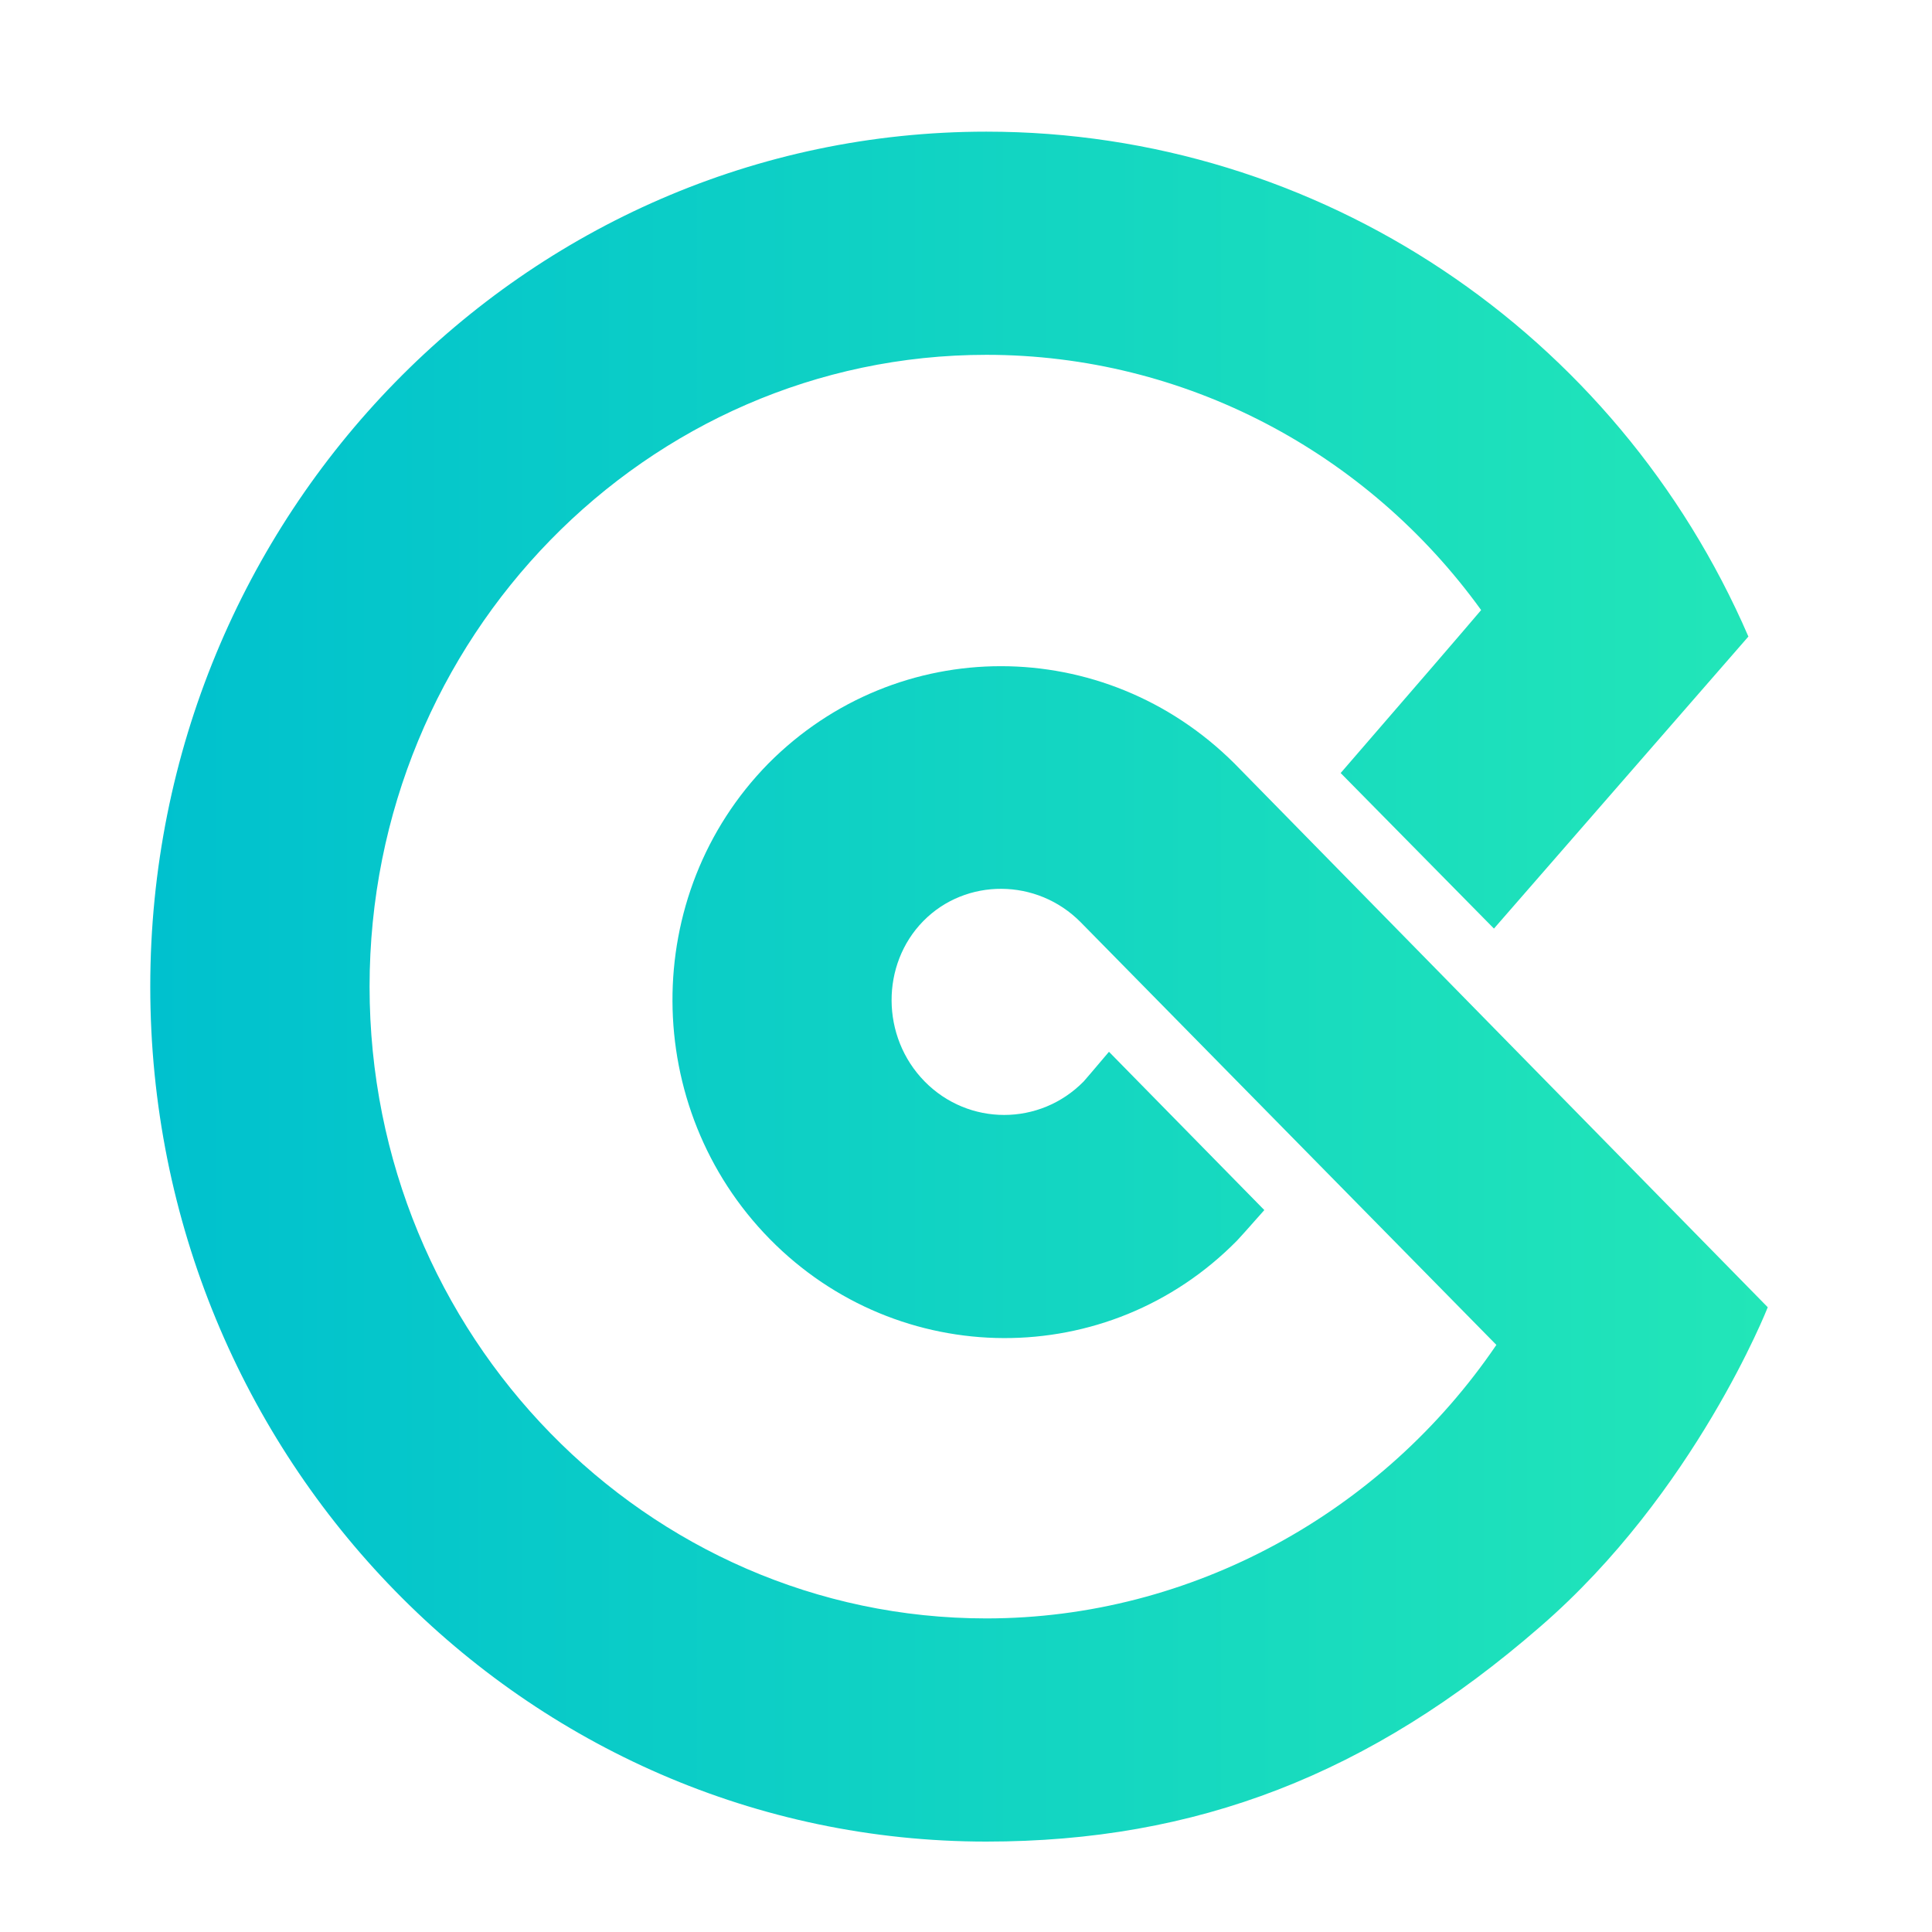
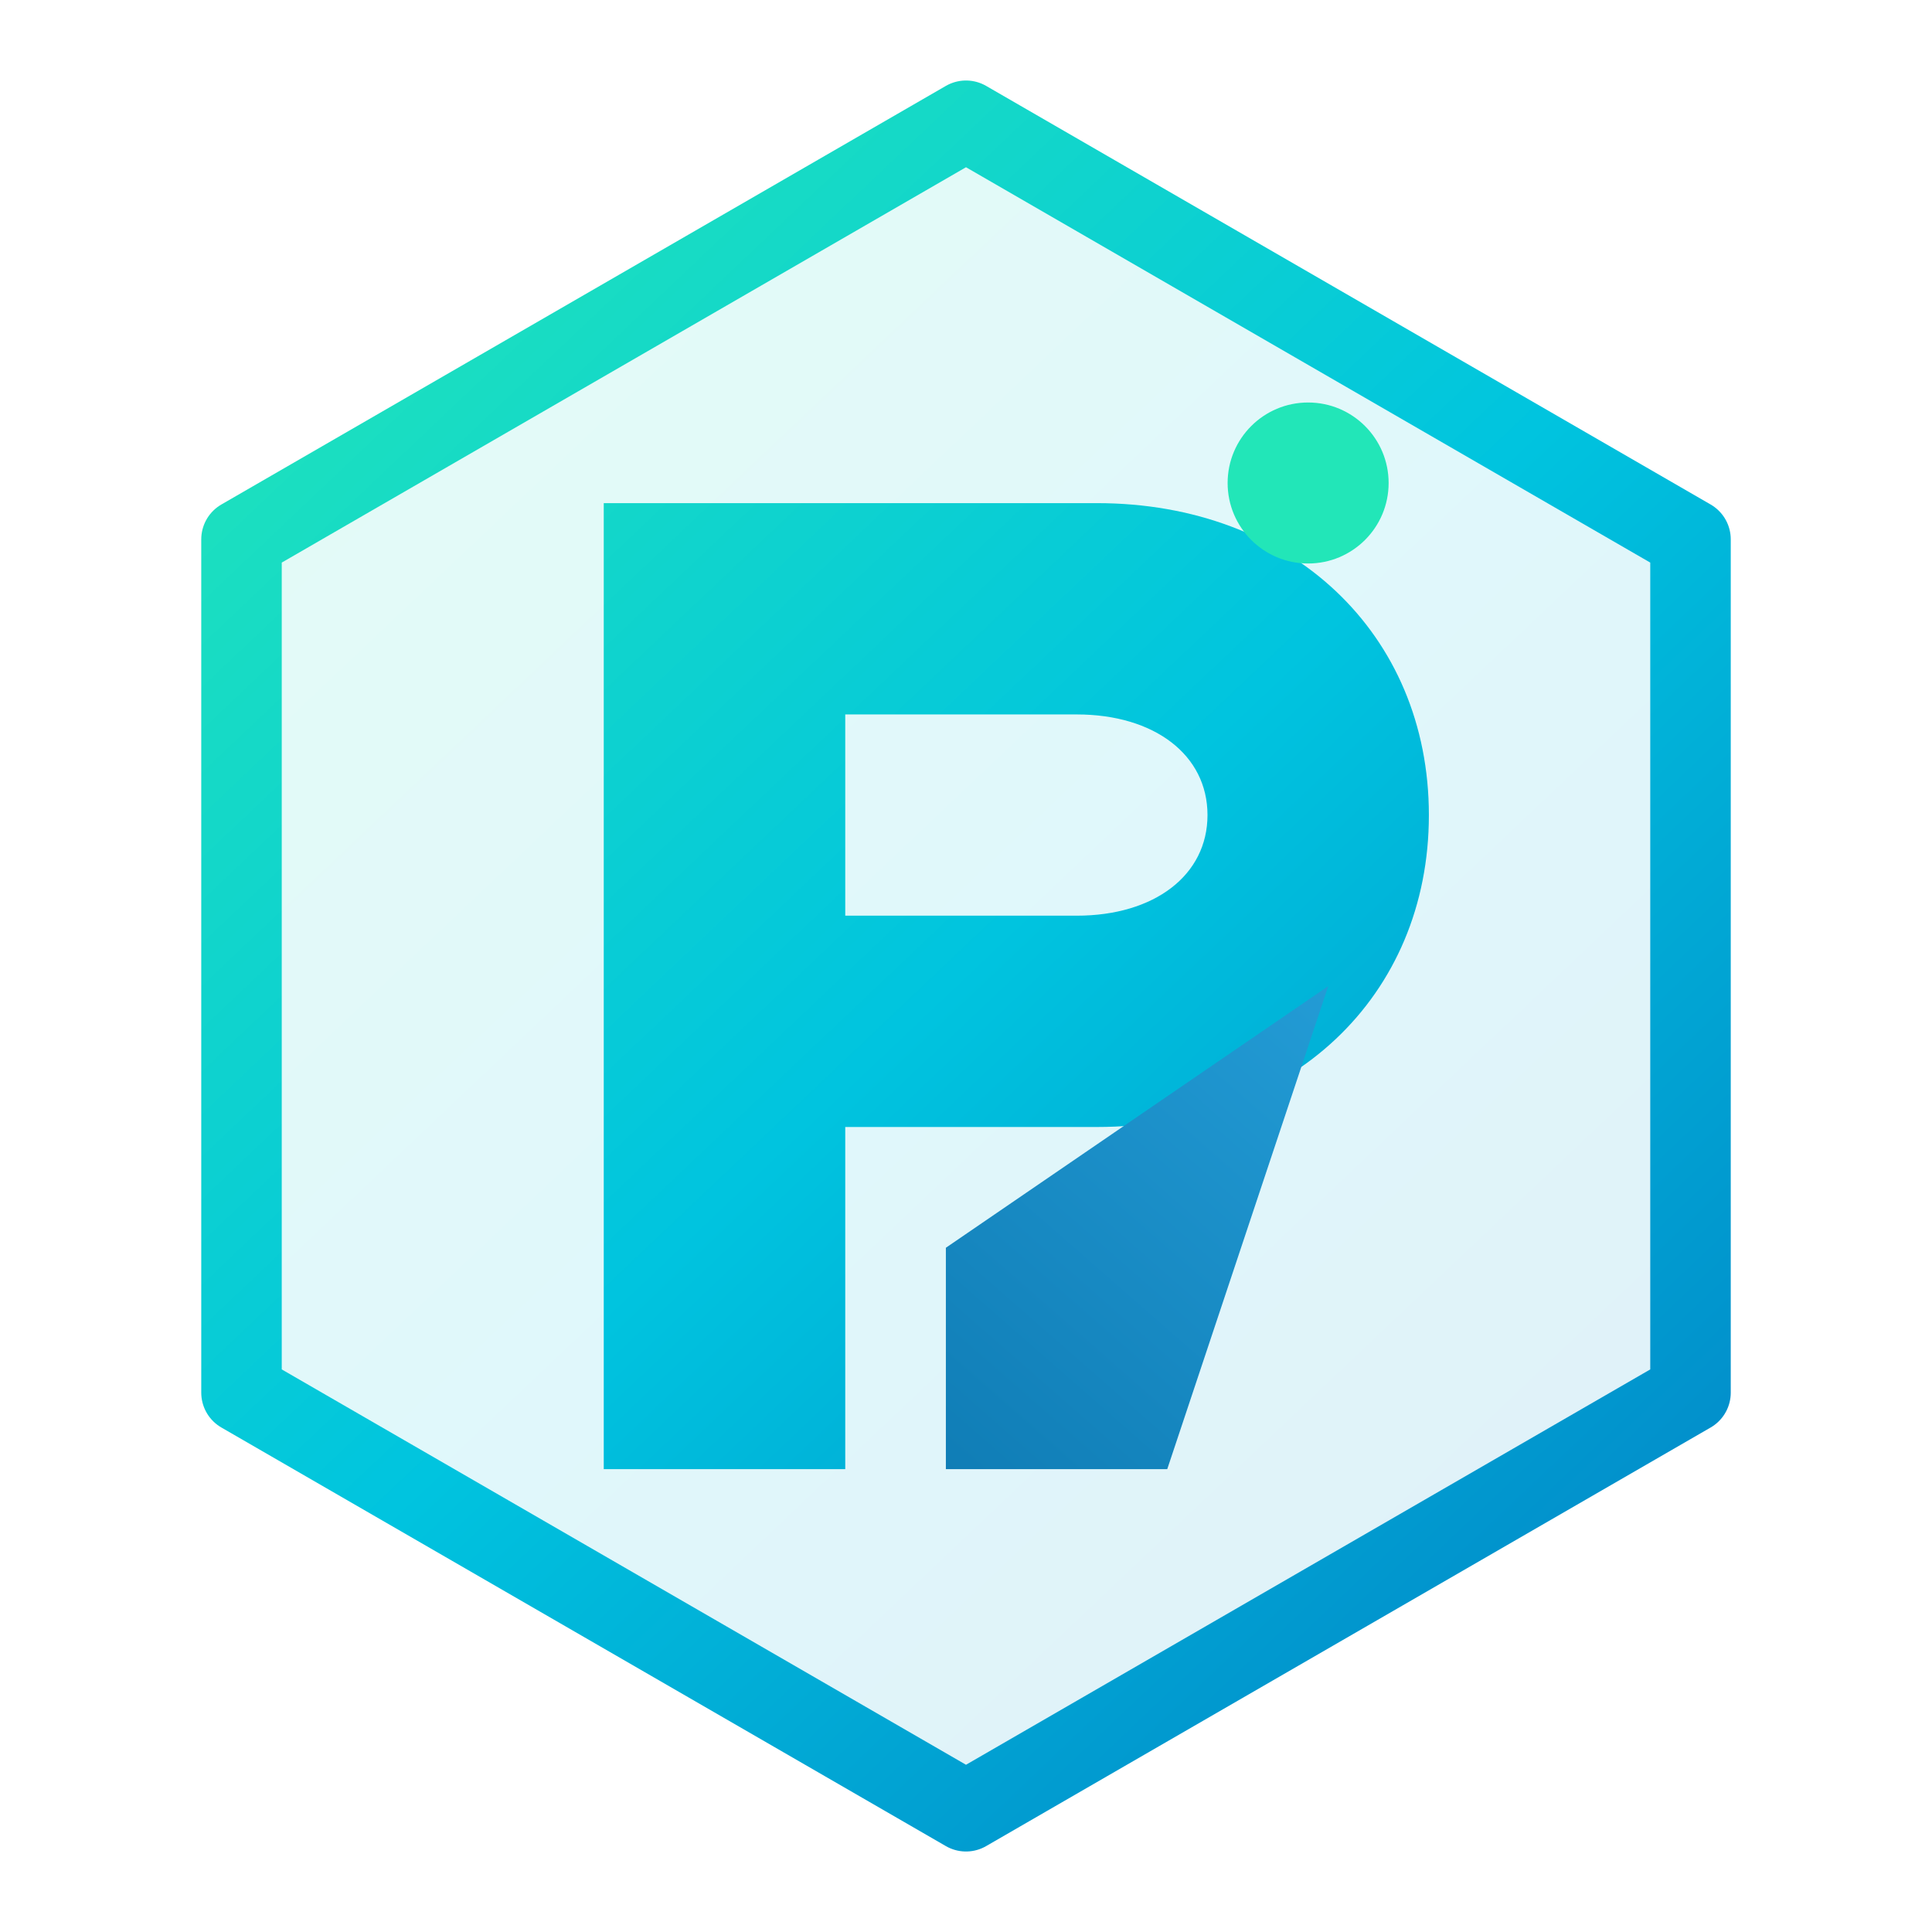
- <svg xmlns="http://www.w3.org/2000/svg" width="256" height="256" viewBox="-6 1 88 90" fill="none">
-   <path d="M50.504 36.565C44.439 30.523 34.798 30.523 28.796 36.565C22.794 42.673 22.858 52.613 28.86 58.72C34.861 64.828 44.63 64.892 50.632 58.785C50.734 58.681 51.156 58.209 51.897 57.37L44.66 49.996C43.916 50.876 43.523 51.336 43.481 51.379C41.438 53.458 38.118 53.458 36.074 51.379C34.031 49.3 34.031 45.921 36.011 43.907C37.99 41.893 41.31 41.893 43.353 43.972C43.353 43.972 49.804 50.532 62.707 63.651C57.407 71.448 48.525 76.392 38.948 76.392C23.113 76.392 10.216 63.203 10.216 46.961C10.216 30.718 23.113 17.529 38.948 17.529C48.206 17.529 56.698 22.077 61.997 29.419C61.143 30.427 58.962 32.958 55.453 37.011L62.594 44.257L74.447 30.653C68.318 16.489 54.463 7.133 38.948 7.133C17.431 7.133 0 25 0 46.961C0 68.921 17.431 86.788 38.948 86.788C48.717 86.788 56.825 83.669 64.743 76.782C71.957 70.545 75.349 61.897 75.349 61.897L50.504 36.565Z" fill="url(#coinex_mark_grad)" />
+ <svg xmlns="http://www.w3.org/2000/svg" width="256" height="256" viewBox="0 0 96 96" fill="none">
  <defs>
-     <linearGradient id="coinex_mark_grad" x1="75.349" y1="46.961" x2="0" y2="46.961" gradientUnits="userSpaceOnUse">
-       <stop stop-color="#22E6B8" />
-       <stop offset="1" stop-color="#00C1CE" />
+     <linearGradient id="premier_grad_main" x1="12" y1="10" x2="84" y2="86" gradientUnits="userSpaceOnUse">
+       <stop offset="0%" stop-color="#22E6B8" />
+       <stop offset="50%" stop-color="#00C4DF" />
+       <stop offset="100%" stop-color="#0284C7" />
+     </linearGradient>
+     <linearGradient id="premier_grad_accent" x1="80" y1="16" x2="24" y2="80" gradientUnits="userSpaceOnUse">
+       <stop offset="0%" stop-color="#38BDF8" />
+       <stop offset="100%" stop-color="#0369A1" />
    </linearGradient>
  </defs>
+   <path d="M48 6L84 26.8V69.2L48 90L12 69.2V26.8L48 6Z" fill="url(#premier_grad_main)" fill-opacity="0.12" stroke="url(#premier_grad_main)" stroke-width="4" stroke-linejoin="round" />
+   <path d="M30 25H54.5C64.165 25 71 31.492 71 40.5C71 49.508 64.165 56 54.5 56H42V73H30V25ZM42 35.5V45.5H53.5C57.366 45.5 60 43.485 60 40.5C60 37.515 57.366 35.5 53.5 35.5H42Z" fill="url(#premier_grad_main)" />
+   <path d="M47 62L66 49L58 73H47V62Z" fill="url(#premier_grad_accent)" />
+   <circle cx="65" cy="24" r="4" fill="#22E6B8" />
</svg>
